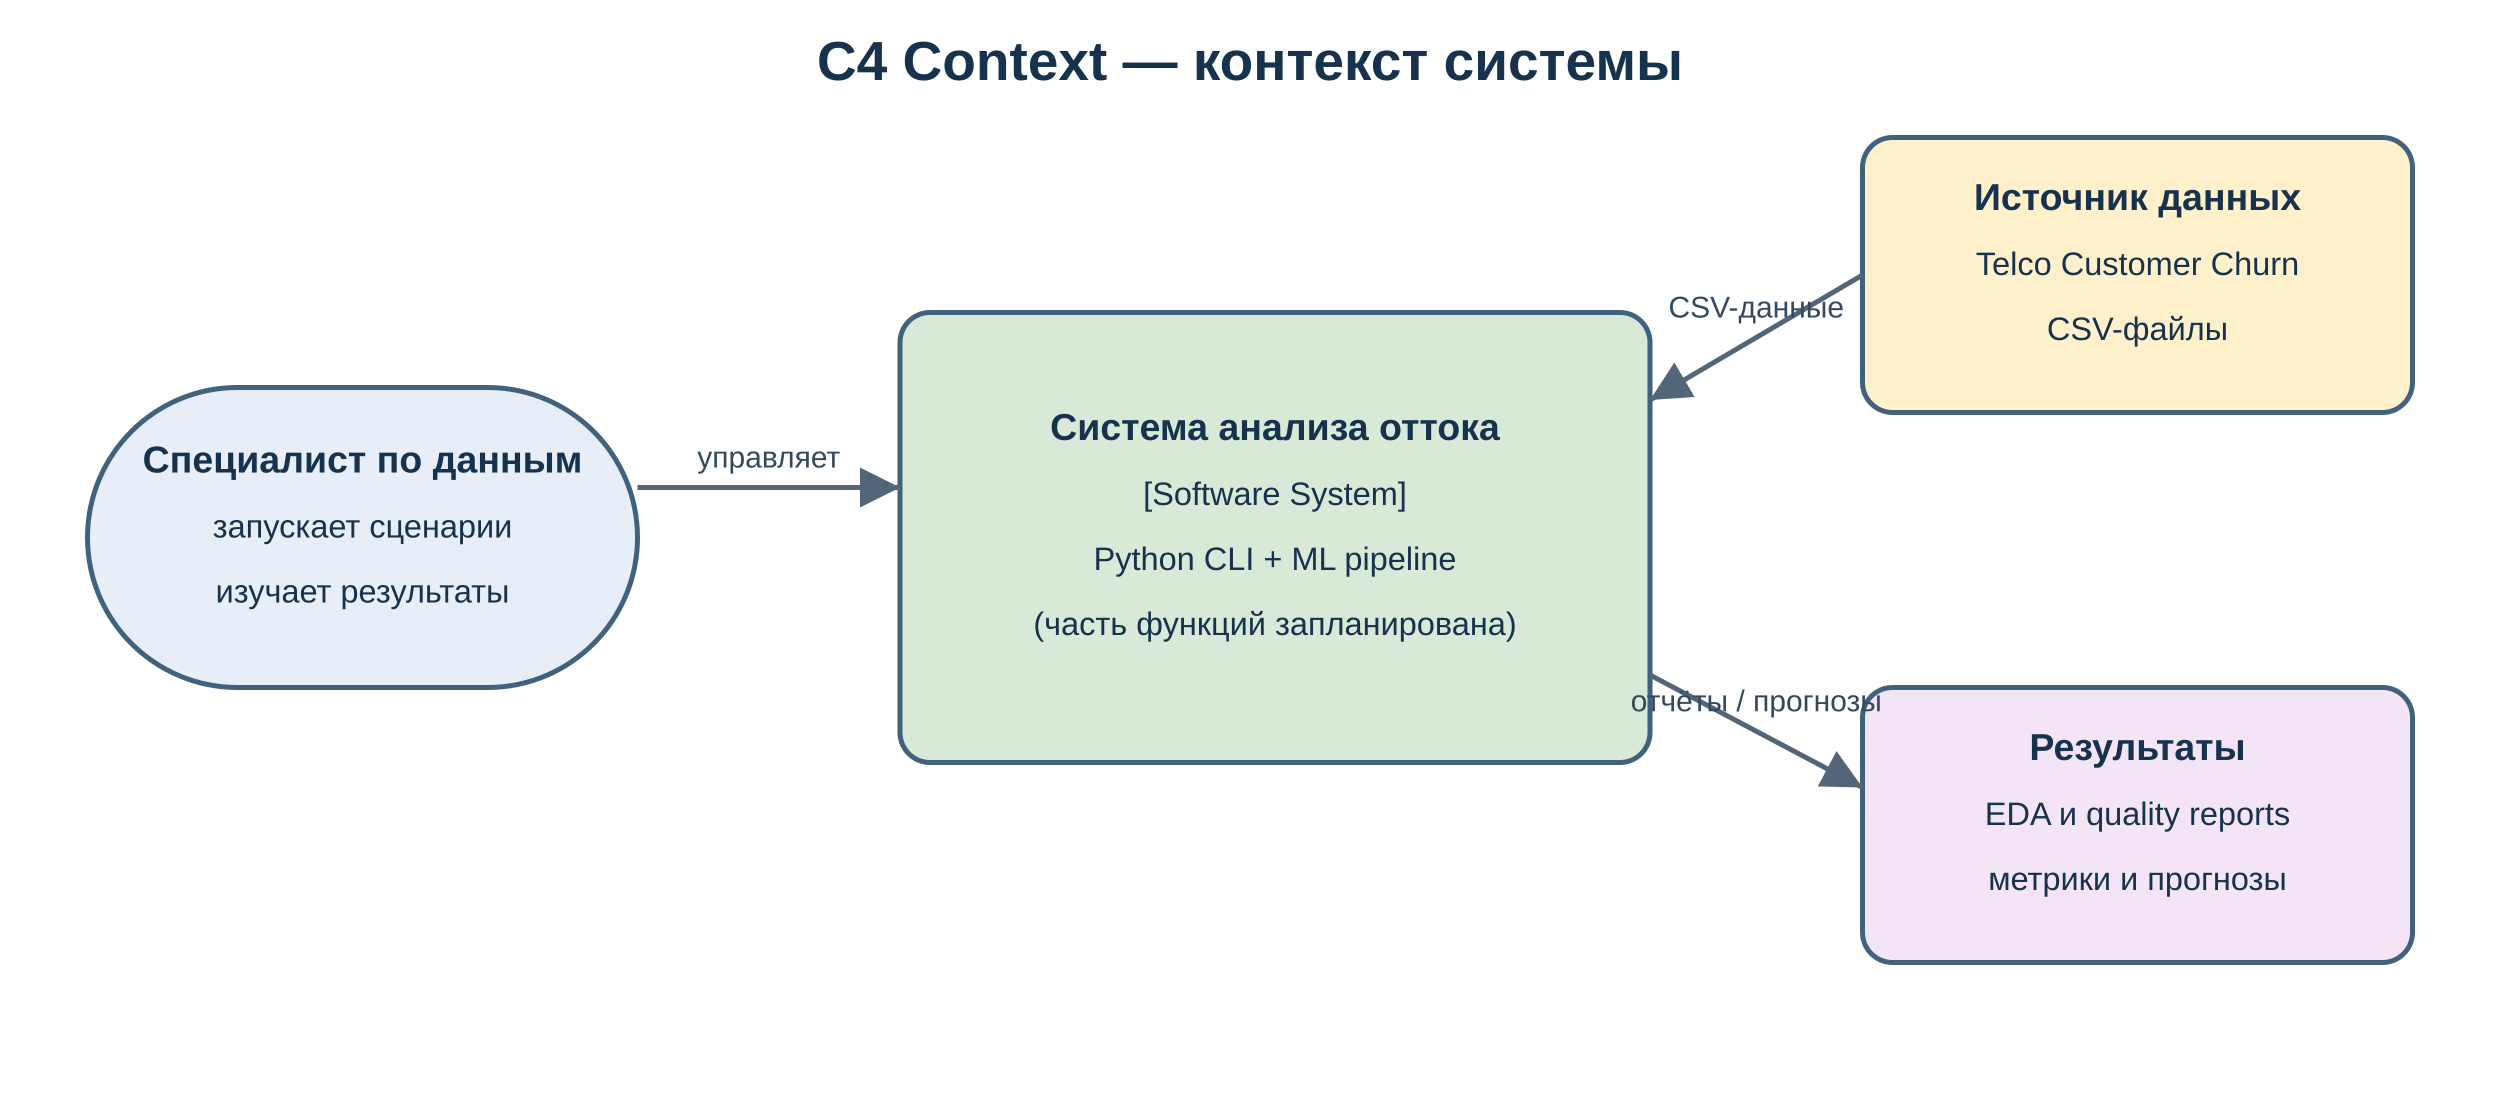
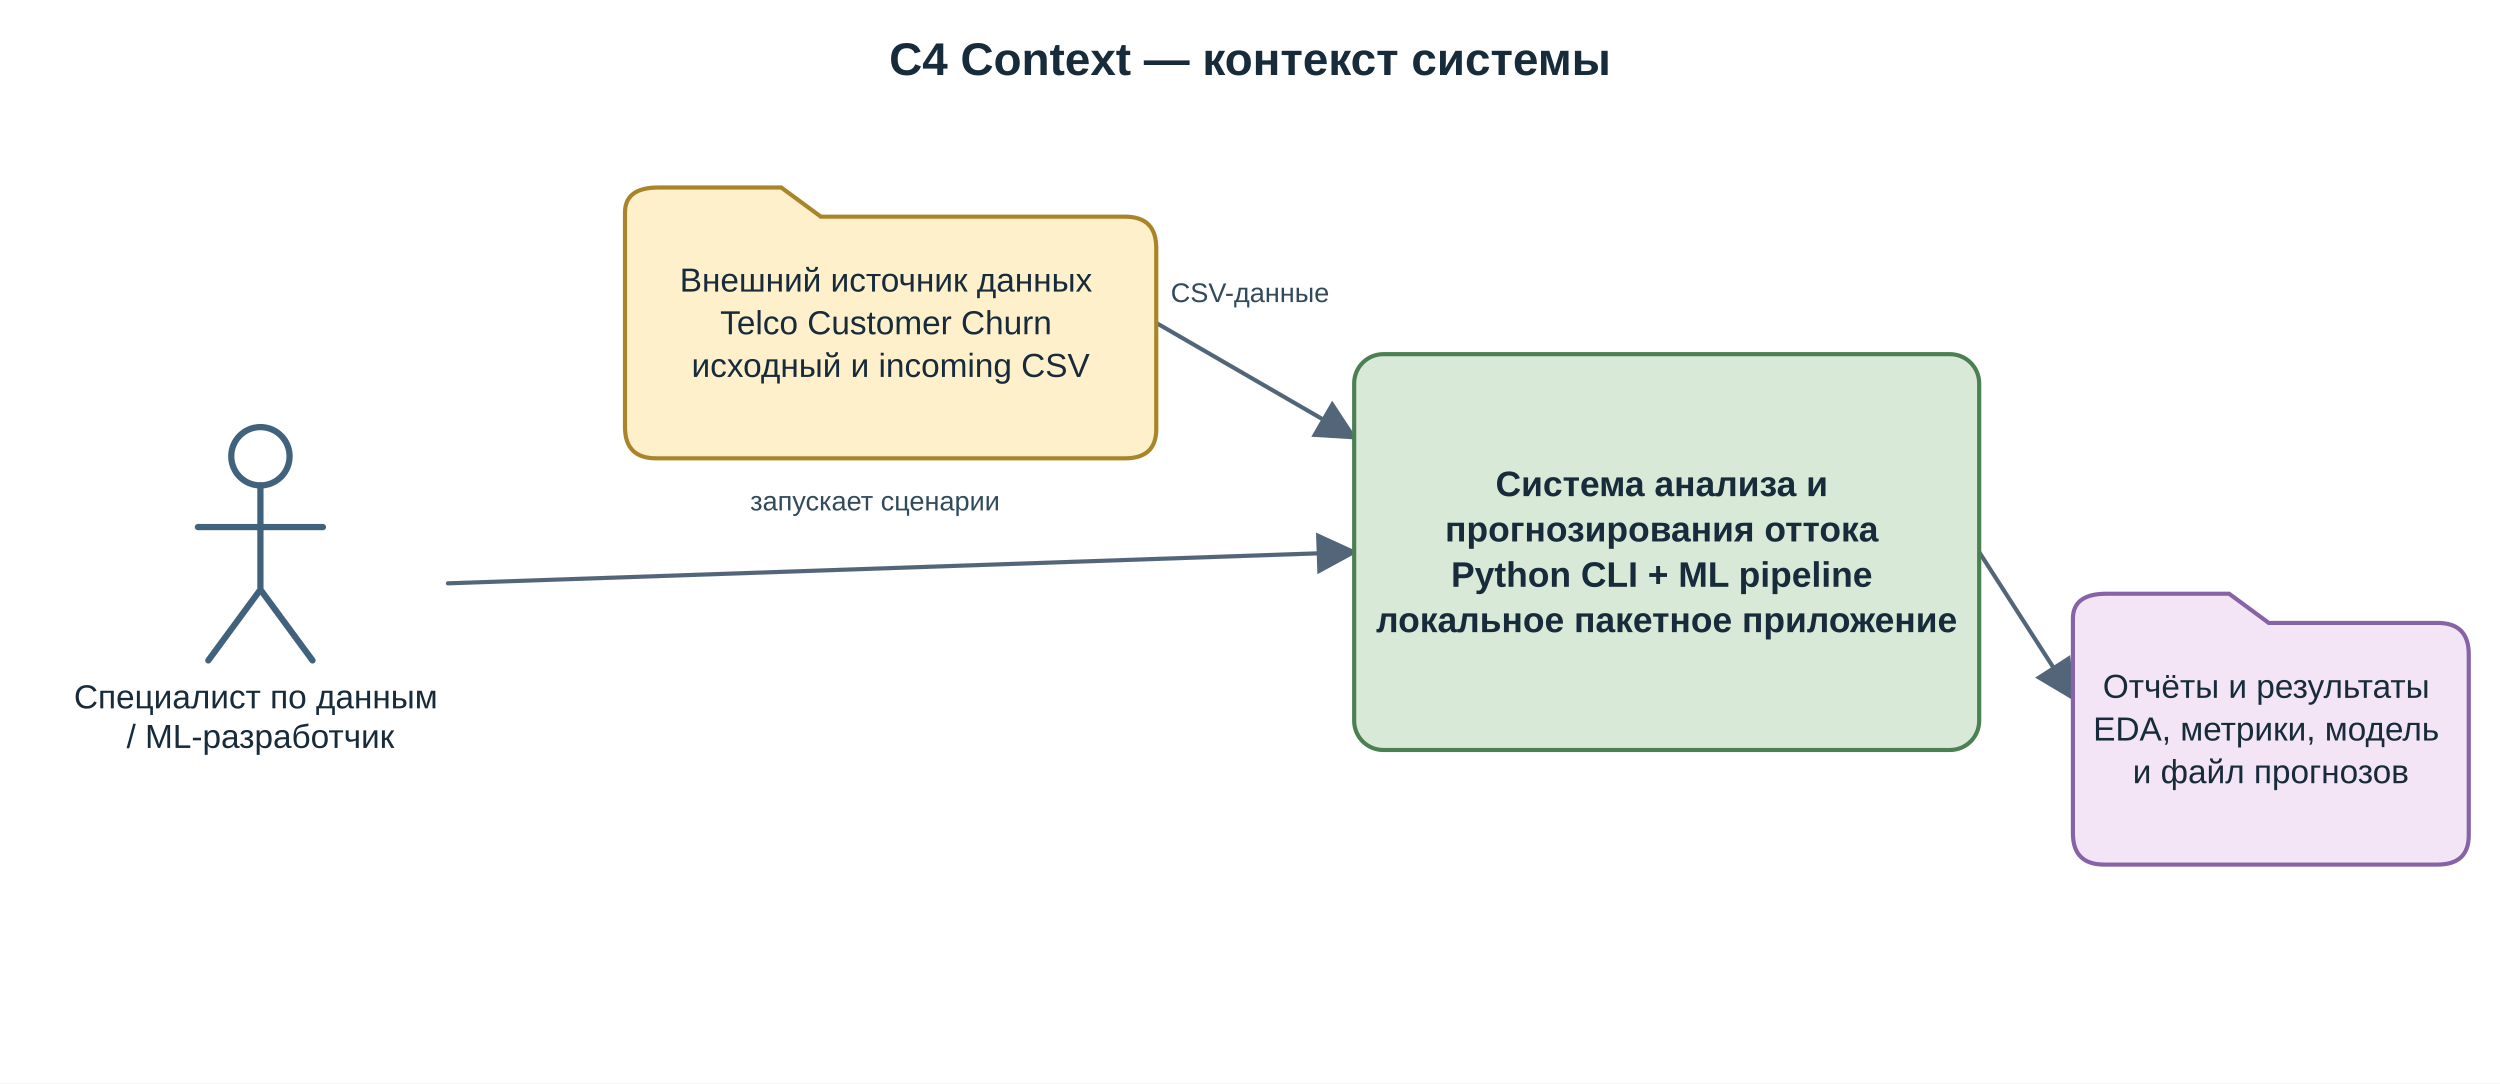
- <svg xmlns="http://www.w3.org/2000/svg" width="1000" height="440" viewBox="0 0 1000 440">
+ <svg xmlns="http://www.w3.org/2000/svg" width="1200" height="520" viewBox="0 0 1200 520">
  <defs>
-     <marker id="arrow" markerWidth="10" markerHeight="8" refX="8" refY="4" orient="auto">
-       <path d="M0,0 L8,4 L0,8 Z" fill="#526579" />
+     <marker id="arr0" markerWidth="10" markerHeight="10" refX="9" refY="5" orient="auto" markerUnits="strokeWidth">
+       <path d="M0,0 L10,5 L0,10 z" fill="#526579" />
    </marker>
  </defs>
-   <rect width="100%" height="100%" fill="#ffffff" />
-   <text x="500.0" y="32" text-anchor="middle" font-family="Arial,sans-serif" font-size="22" font-weight="bold" fill="#17324D">C4 Context — контекст системы</text>
-   <rect x="35" y="155" width="220" height="120" rx="60" fill="#E7EEF7" stroke="#41627D" stroke-width="2" />
-   <text x="145.0" y="189.0" text-anchor="middle" font-family="Arial,sans-serif" font-weight="bold" font-size="15" fill="#17324D">Специалист по данным</text>
-   <text x="145.0" y="215.0" text-anchor="middle" font-family="Arial,sans-serif" font-weight="normal" font-size="13" fill="#17324D">запускает сценарии</text>
-   <text x="145.0" y="241.0" text-anchor="middle" font-family="Arial,sans-serif" font-weight="normal" font-size="13" fill="#17324D">изучает результаты</text>
-   <rect x="360" y="125" width="300" height="180" rx="12" fill="#D8EAD7" stroke="#41627D" stroke-width="2" />
-   <text x="510.0" y="176.0" text-anchor="middle" font-family="Arial,sans-serif" font-weight="bold" font-size="15" fill="#17324D">Система анализа оттока</text>
-   <text x="510.0" y="202.0" text-anchor="middle" font-family="Arial,sans-serif" font-weight="normal" font-size="13" fill="#17324D">[Software System]</text>
-   <text x="510.0" y="228.0" text-anchor="middle" font-family="Arial,sans-serif" font-weight="normal" font-size="13" fill="#17324D">Python CLI + ML pipeline</text>
-   <text x="510.0" y="254.0" text-anchor="middle" font-family="Arial,sans-serif" font-weight="normal" font-size="13" fill="#17324D">(часть функций запланирована)</text>
-   <rect x="745" y="55" width="220" height="110" rx="12" fill="#FFF0CC" stroke="#41627D" stroke-width="2" />
-   <text x="855.0" y="84.0" text-anchor="middle" font-family="Arial,sans-serif" font-weight="bold" font-size="15" fill="#17324D">Источник данных</text>
-   <text x="855.0" y="110.0" text-anchor="middle" font-family="Arial,sans-serif" font-weight="normal" font-size="13" fill="#17324D">Telco Customer Churn</text>
-   <text x="855.0" y="136.0" text-anchor="middle" font-family="Arial,sans-serif" font-weight="normal" font-size="13" fill="#17324D">CSV-файлы</text>
-   <rect x="745" y="275" width="220" height="110" rx="12" fill="#F3E5F5" stroke="#41627D" stroke-width="2" />
-   <text x="855.0" y="304.0" text-anchor="middle" font-family="Arial,sans-serif" font-weight="bold" font-size="15" fill="#17324D">Результаты</text>
-   <text x="855.0" y="330.0" text-anchor="middle" font-family="Arial,sans-serif" font-weight="normal" font-size="13" fill="#17324D">EDA и quality reports</text>
-   <text x="855.0" y="356.0" text-anchor="middle" font-family="Arial,sans-serif" font-weight="normal" font-size="13" fill="#17324D">метрики и прогнозы</text>
-   <line x1="255" y1="195" x2="360" y2="195" stroke="#526579" stroke-width="2" marker-end="url(#arrow)" />
-   <text x="307.5" y="187.0" text-anchor="middle" font-family="Arial,sans-serif" font-size="12" fill="#34495E">управляет</text>
-   <line x1="745" y1="110" x2="660" y2="160" stroke="#526579" stroke-width="2" marker-end="url(#arrow)" />
-   <text x="702.5" y="127.0" text-anchor="middle" font-family="Arial,sans-serif" font-size="12" fill="#34495E">CSV-данные</text>
-   <line x1="660" y1="270" x2="745" y2="315" stroke="#526579" stroke-width="2" marker-end="url(#arrow)" />
-   <text x="702.5" y="284.5" text-anchor="middle" font-family="Arial,sans-serif" font-size="12" fill="#34495E">отчёты / прогнозы</text>
+   <rect x="0" y="0" width="1200" height="520" fill="#FFFFFF" />
+   <text x="600.0" y="36" font-family="Arial,sans-serif" font-size="22" font-weight="700" fill="#172B3A" text-anchor="middle">C4 Context — контекст системы</text>
+   <path d="M 215,280 L 650,265" fill="none" stroke="#526579" stroke-width="2" stroke-linecap="round" stroke-linejoin="round" marker-end="url(#arr0)" />
+   <rect x="349.48" y="229" width="141.04" height="22" rx="4" fill="#FFFFFF" fill-opacity="0.92" />
+   <text x="420" y="245" font-family="Arial,sans-serif" font-size="13" fill="#314B5B" text-anchor="middle" font-weight="400">запускает сценарии</text>
+   <path d="M 555,155 L 650,210" fill="none" stroke="#526579" stroke-width="2" stroke-linecap="round" stroke-linejoin="round" marker-end="url(#arr0)" />
+   <rect x="558.6" y="129" width="82.8" height="22" rx="4" fill="#FFFFFF" fill-opacity="0.92" />
+   <text x="600" y="145" font-family="Arial,sans-serif" font-size="13" fill="#314B5B" text-anchor="middle" font-weight="400">CSV-данные</text>
+   <path d="M 950,265 L 995,335" fill="none" stroke="#526579" stroke-width="2" stroke-linecap="round" stroke-linejoin="round" marker-end="url(#arr0)" />
+   <circle cx="125.0" cy="219" r="14" fill="none" stroke="#41627D" stroke-width="3" />
+   <path d="M 125.0 233 V 283 M 95.0 253 H 155.0 M 125.0 283 L 100.0 317 M 125.0 283 L 150.0 317" fill="none" stroke="#41627D" stroke-width="3" stroke-linecap="round" />
+   <text x="125.0" y="340" font-family="Arial,sans-serif" font-size="16" fill="#172B3A" text-anchor="middle">
+     <tspan x="125.0" dy="0">Специалист по данным</tspan>
+     <tspan x="125.0" dy="19">/ ML-разработчик</tspan>
+   </text>
+   <path d="M 300 102 Q 300 90 316 90 H 375 L 394 104 H 540 Q 555 104 555 119 V 206 Q 555 220 540 220 H 315 Q 300 220 300 205 Z" fill="#FFF0CC" stroke="#A98428" stroke-width="2" />
+   <text x="427.5" y="139.96" font-family="Arial,sans-serif" font-size="16" fill="#172B3A" text-anchor="middle" font-weight="400">
+     <tspan x="427.5" dy="0">Внешний источник данных</tspan>
+     <tspan x="427.5" dy="20.48">Telco Customer Churn</tspan>
+     <tspan x="427.5" dy="20.48">исходный и incoming CSV</tspan>
+   </text>
+   <rect x="650" y="170" width="300" height="190" rx="14" fill="#D8EAD7" stroke="#4B8053" stroke-width="2" />
+   <text x="800.0" y="238.14" font-family="Arial,sans-serif" font-size="17" fill="#172B3A" text-anchor="middle" font-weight="700">
+     <tspan x="800.0" dy="0">Система анализа и</tspan>
+     <tspan x="800.0" dy="21.76">прогнозирования оттока</tspan>
+     <tspan x="800.0" dy="21.76">Python CLI + ML pipeline</tspan>
+     <tspan x="800.0" dy="21.76">локальное пакетное приложение</tspan>
+   </text>
+   <path d="M 995 297 Q 995 285 1011 285 H 1070 L 1089 299 H 1170 Q 1185 299 1185 314 V 401 Q 1185 415 1170 415 H 1010 Q 995 415 995 400 Z" fill="#F3E5F5" stroke="#8662A6" stroke-width="2" />
+   <text x="1090.0" y="334.96" font-family="Arial,sans-serif" font-size="16" fill="#172B3A" text-anchor="middle" font-weight="400">
+     <tspan x="1090.0" dy="0">Отчёты и результаты</tspan>
+     <tspan x="1090.0" dy="20.48">EDA, метрики, модель</tspan>
+     <tspan x="1090.0" dy="20.48">и файл прогнозов</tspan>
+   </text>
</svg>
